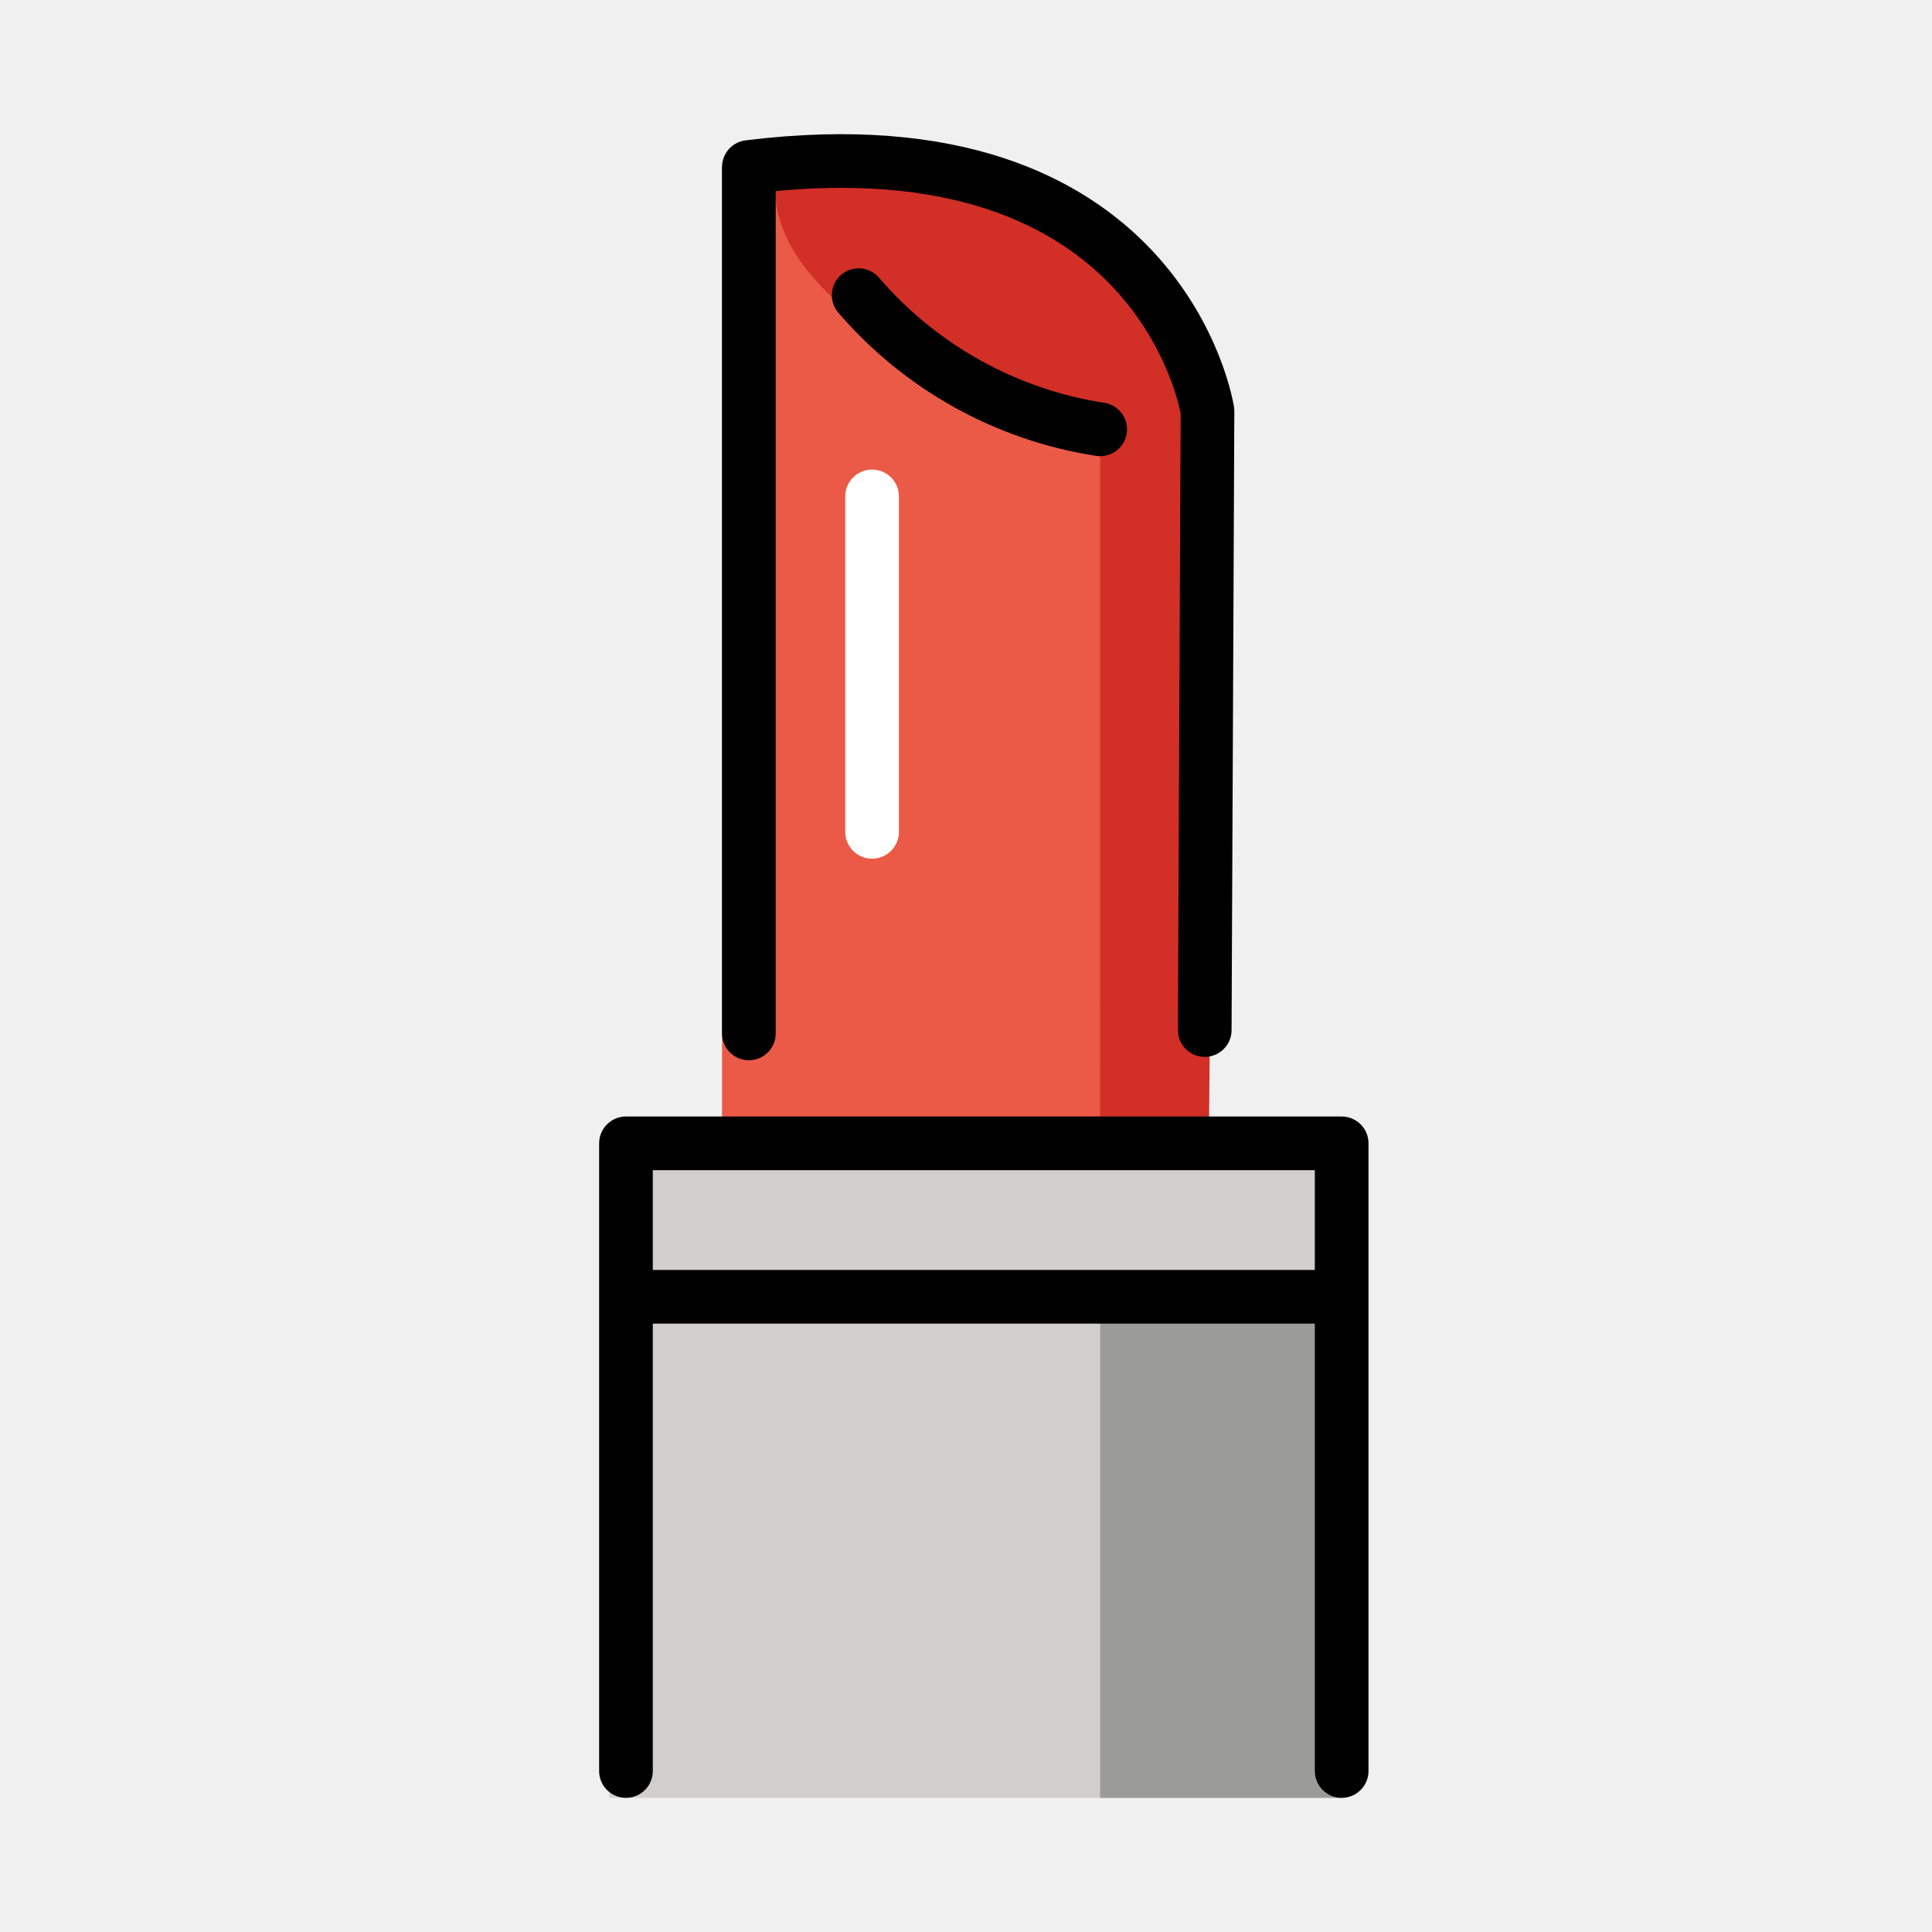
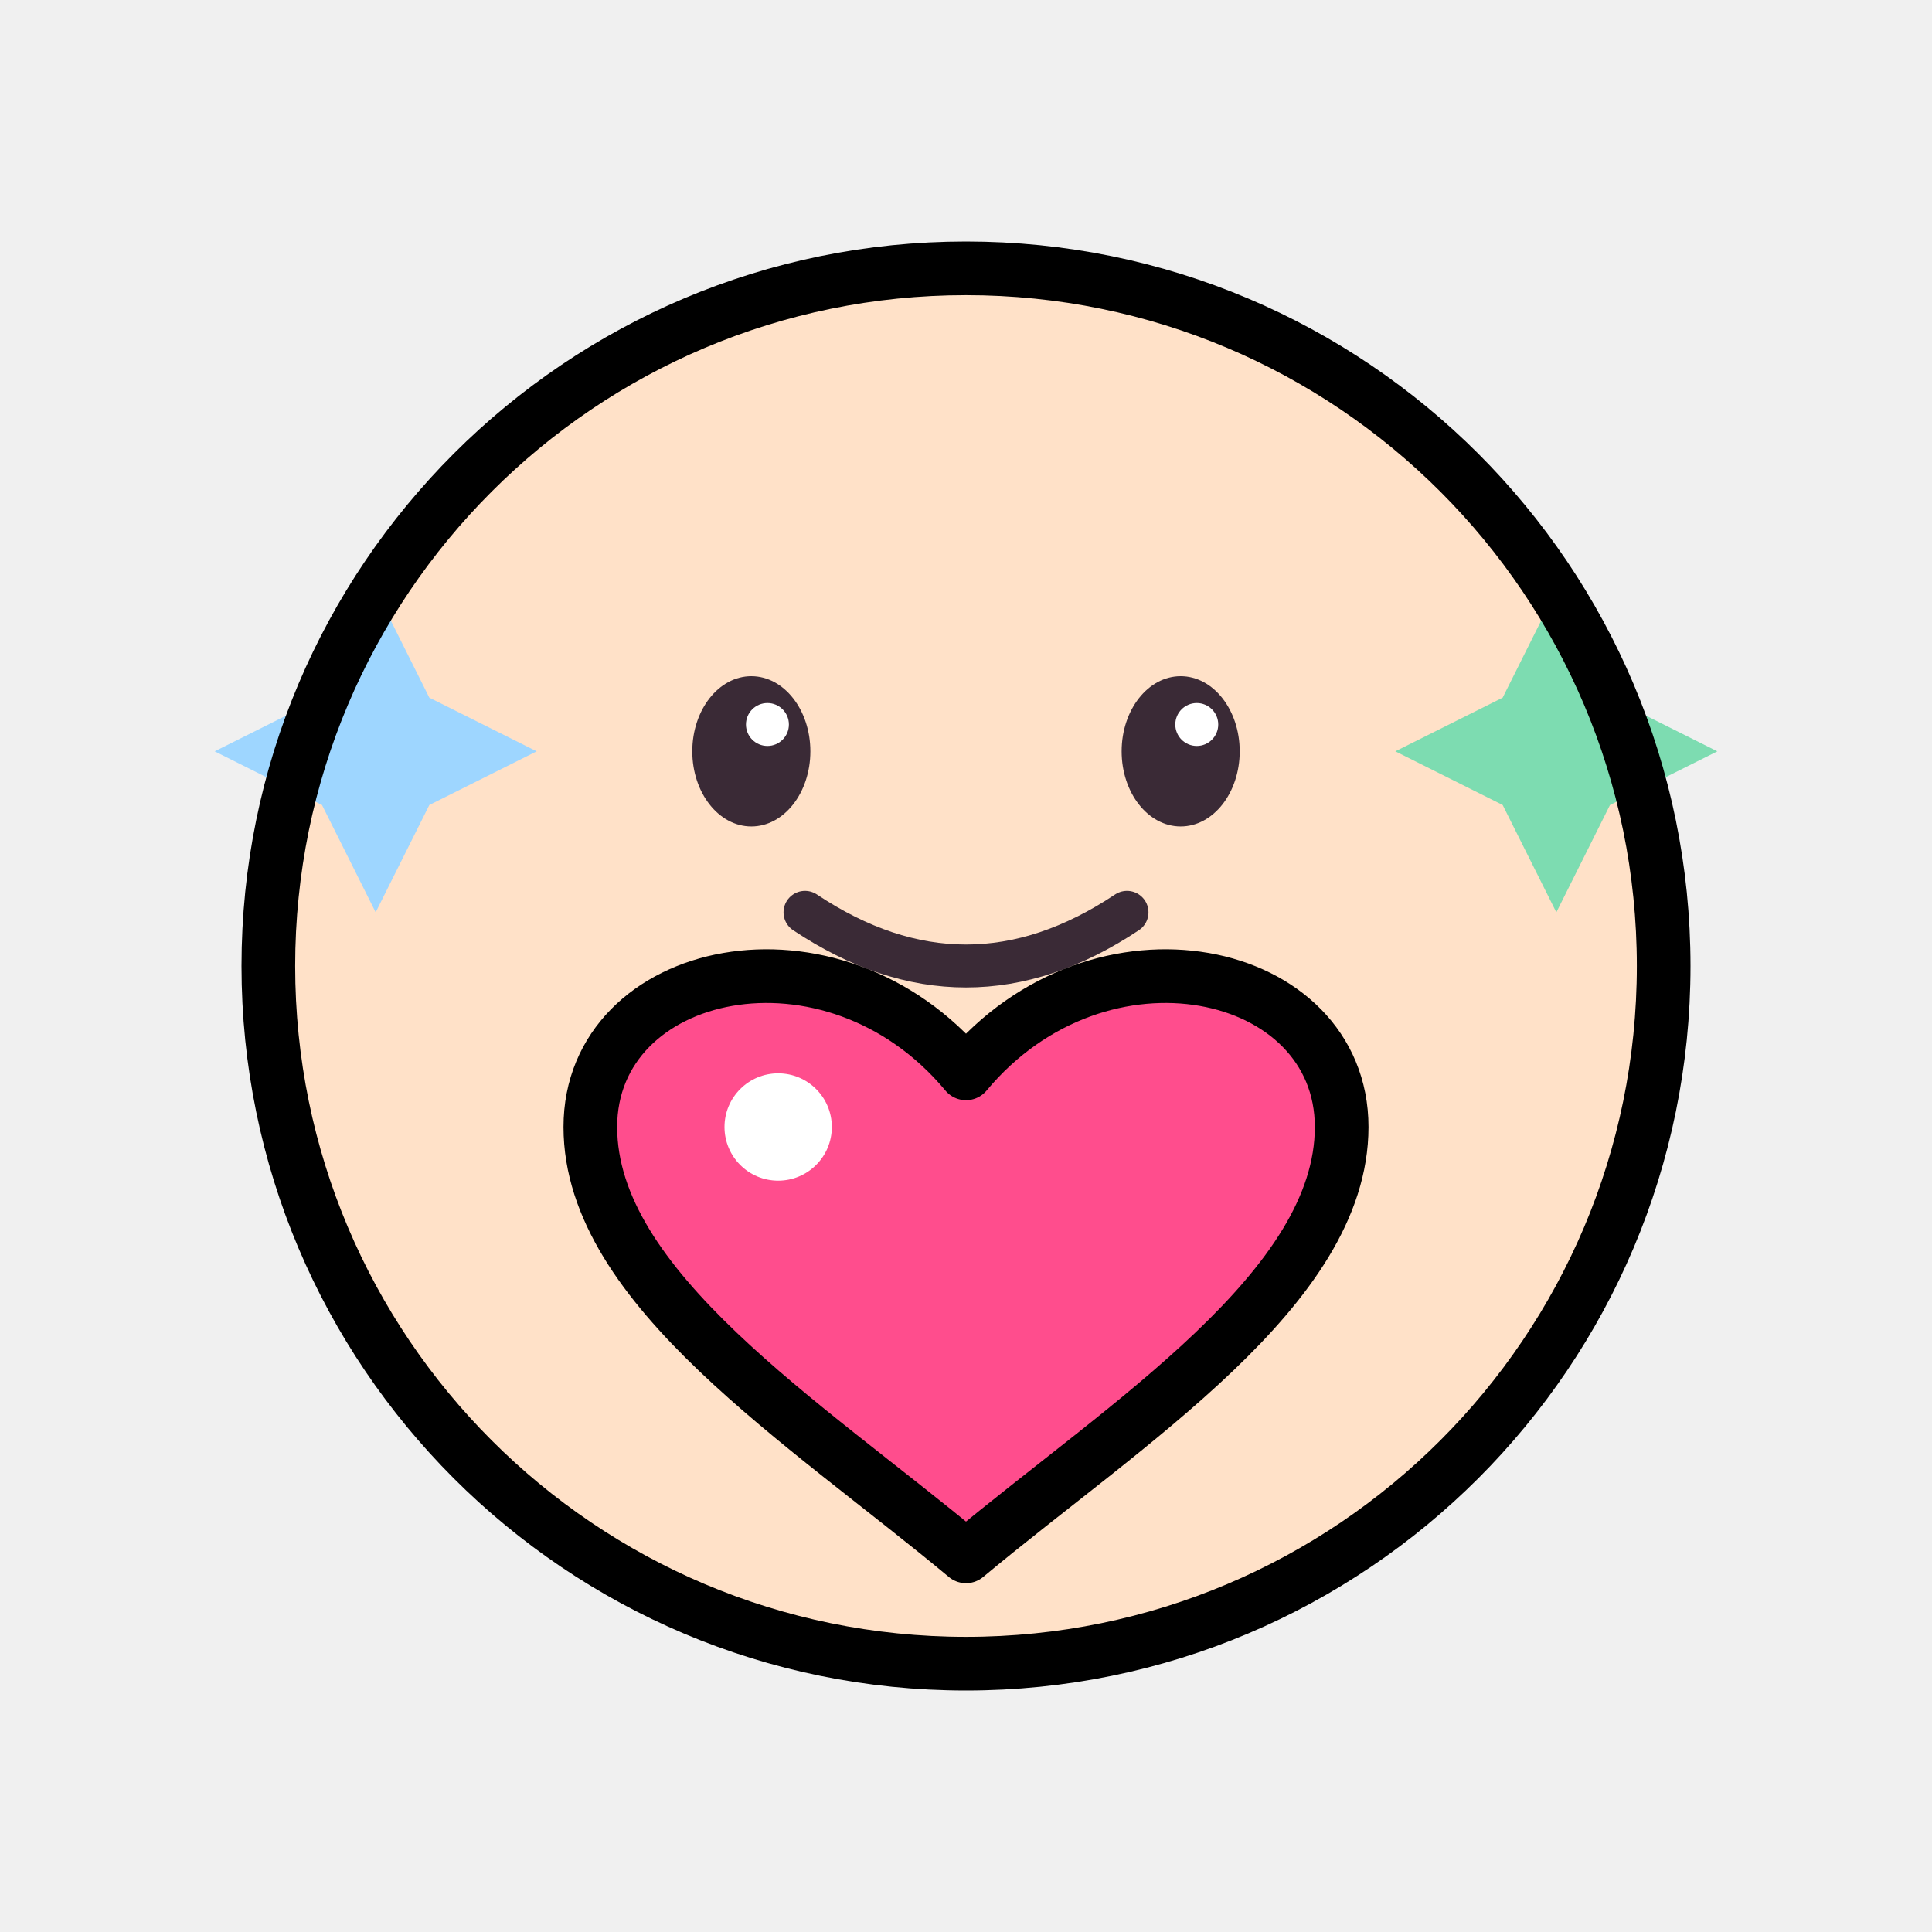
<svg xmlns="http://www.w3.org/2000/svg" viewBox="0 0 72 72" width="72" height="72">
  <g id="color">
-     <rect x="22.71" y="47.807" width="27.29" height="19.193" fill="#d0cfce" />
-     <polygon fill="#9b9b9a" points="41 42.609 41 67 50 67 50 43 41 42.609" />
-     <rect x="22.71" y="42.609" width="27.29" height="5.198" fill="#d0cfce" />
-     <path fill="#ea5a47" d="m26.908,42.411h17.894V15.319s-1-10.396-17.894-9.097v36.188Z" />
-     <path fill="#d22f27" d="m41,37V10c1.84,2.088,2.572,2.501,3.328,4.881l.767,22.916-.043,4.614h-4.054l.002-5.411Z" />
-     <path fill="#d22f27" d="m44.035,15.443c-1.063,1.683-5.348.886-9.572-1.781-4.088-2.581-5.605-4.563-5.589-6.803.002-.223.164-.429.386-.452.421-.043,1.041.261,1.704.229,2.544-.316,5.842.562,8.034,1.892,4.223,2.667,5.054,5.65,5.037,6.916Z" />
-     <line x1="32.5" x2="32.5" y1="18.5" y2="31" fill="none" stroke="#fff" stroke-linecap="round" stroke-miterlimit="10" stroke-width="2" />
+     <circle cx="36" cy="36" r="26" fill="#ffe1c8" />
+     <path fill="#ff4d8d" stroke="none" d="M36 40 C 31 34, 22 36, 22 42 C 22 48, 30 53, 36 58 C 42 53, 50 48, 50 42 C 50 36, 41 34, 36 40 Z" />
+     <circle cx="29" cy="42" r="2" fill="#fff" />
+     <path fill="#9ed6ff" d="M14 22 L 16 26 L 20 28 L 16 30 L 14 34 L 12 30 L 8 28 L 12 26 Z" />
+     <path fill="#7ddcb1" d="M58 22 L 60 26 L 64 28 L 60 30 L 58 34 L 56 30 L 52 28 L 56 26 Z" />
+     <ellipse cx="28" cy="28" rx="2.2" ry="2.8" fill="#3a2a36" />
+     <ellipse cx="44" cy="28" rx="2.2" ry="2.8" fill="#3a2a36" />
+     <circle cx="28.6" cy="27" r=".8" fill="#fff" />
+     <circle cx="44.6" cy="27" r=".8" fill="#fff" />
+     <path d="M30 34 Q 36 38 42 34" stroke="#3a2a36" stroke-width="1.6" fill="none" stroke-linecap="round" />
  </g>
  <g id="line">
-     <polyline fill="none" stroke="#000" stroke-linecap="round" stroke-linejoin="round" stroke-width="2" points="23.328 66 23.328 42.609 29.12 42.609 50 42.609 50 66" />
-     <path fill="none" stroke="#000" stroke-linecap="round" stroke-linejoin="round" stroke-width="2" d="m27.908,38.512V6.223c15.422-1.911,17.092,9.097,17.092,9.097l-.103,23.067" />
-     <line x1="23.328" x2="50" y1="48.327" y2="48.327" fill="none" stroke="#000" stroke-miterlimit="10" stroke-width="2" />
-     <path fill="none" stroke="#000" stroke-linecap="round" stroke-linejoin="round" stroke-width="2" d="m32,11c2.307,2.687,5.5,4.46,9,5" />
+     <circle cx="36" cy="36" r="26" fill="none" stroke="#000000" stroke-miterlimit="10" stroke-width="2" />
+     <path fill="none" stroke="#000000" stroke-linecap="round" stroke-linejoin="round" stroke-miterlimit="10" stroke-width="2" d="M36 40 C 31 34, 22 36, 22 42 C 22 48, 30 53, 36 58 C 42 53, 50 48, 50 42 C 50 36, 41 34, 36 40 Z" />
  </g>
</svg>
